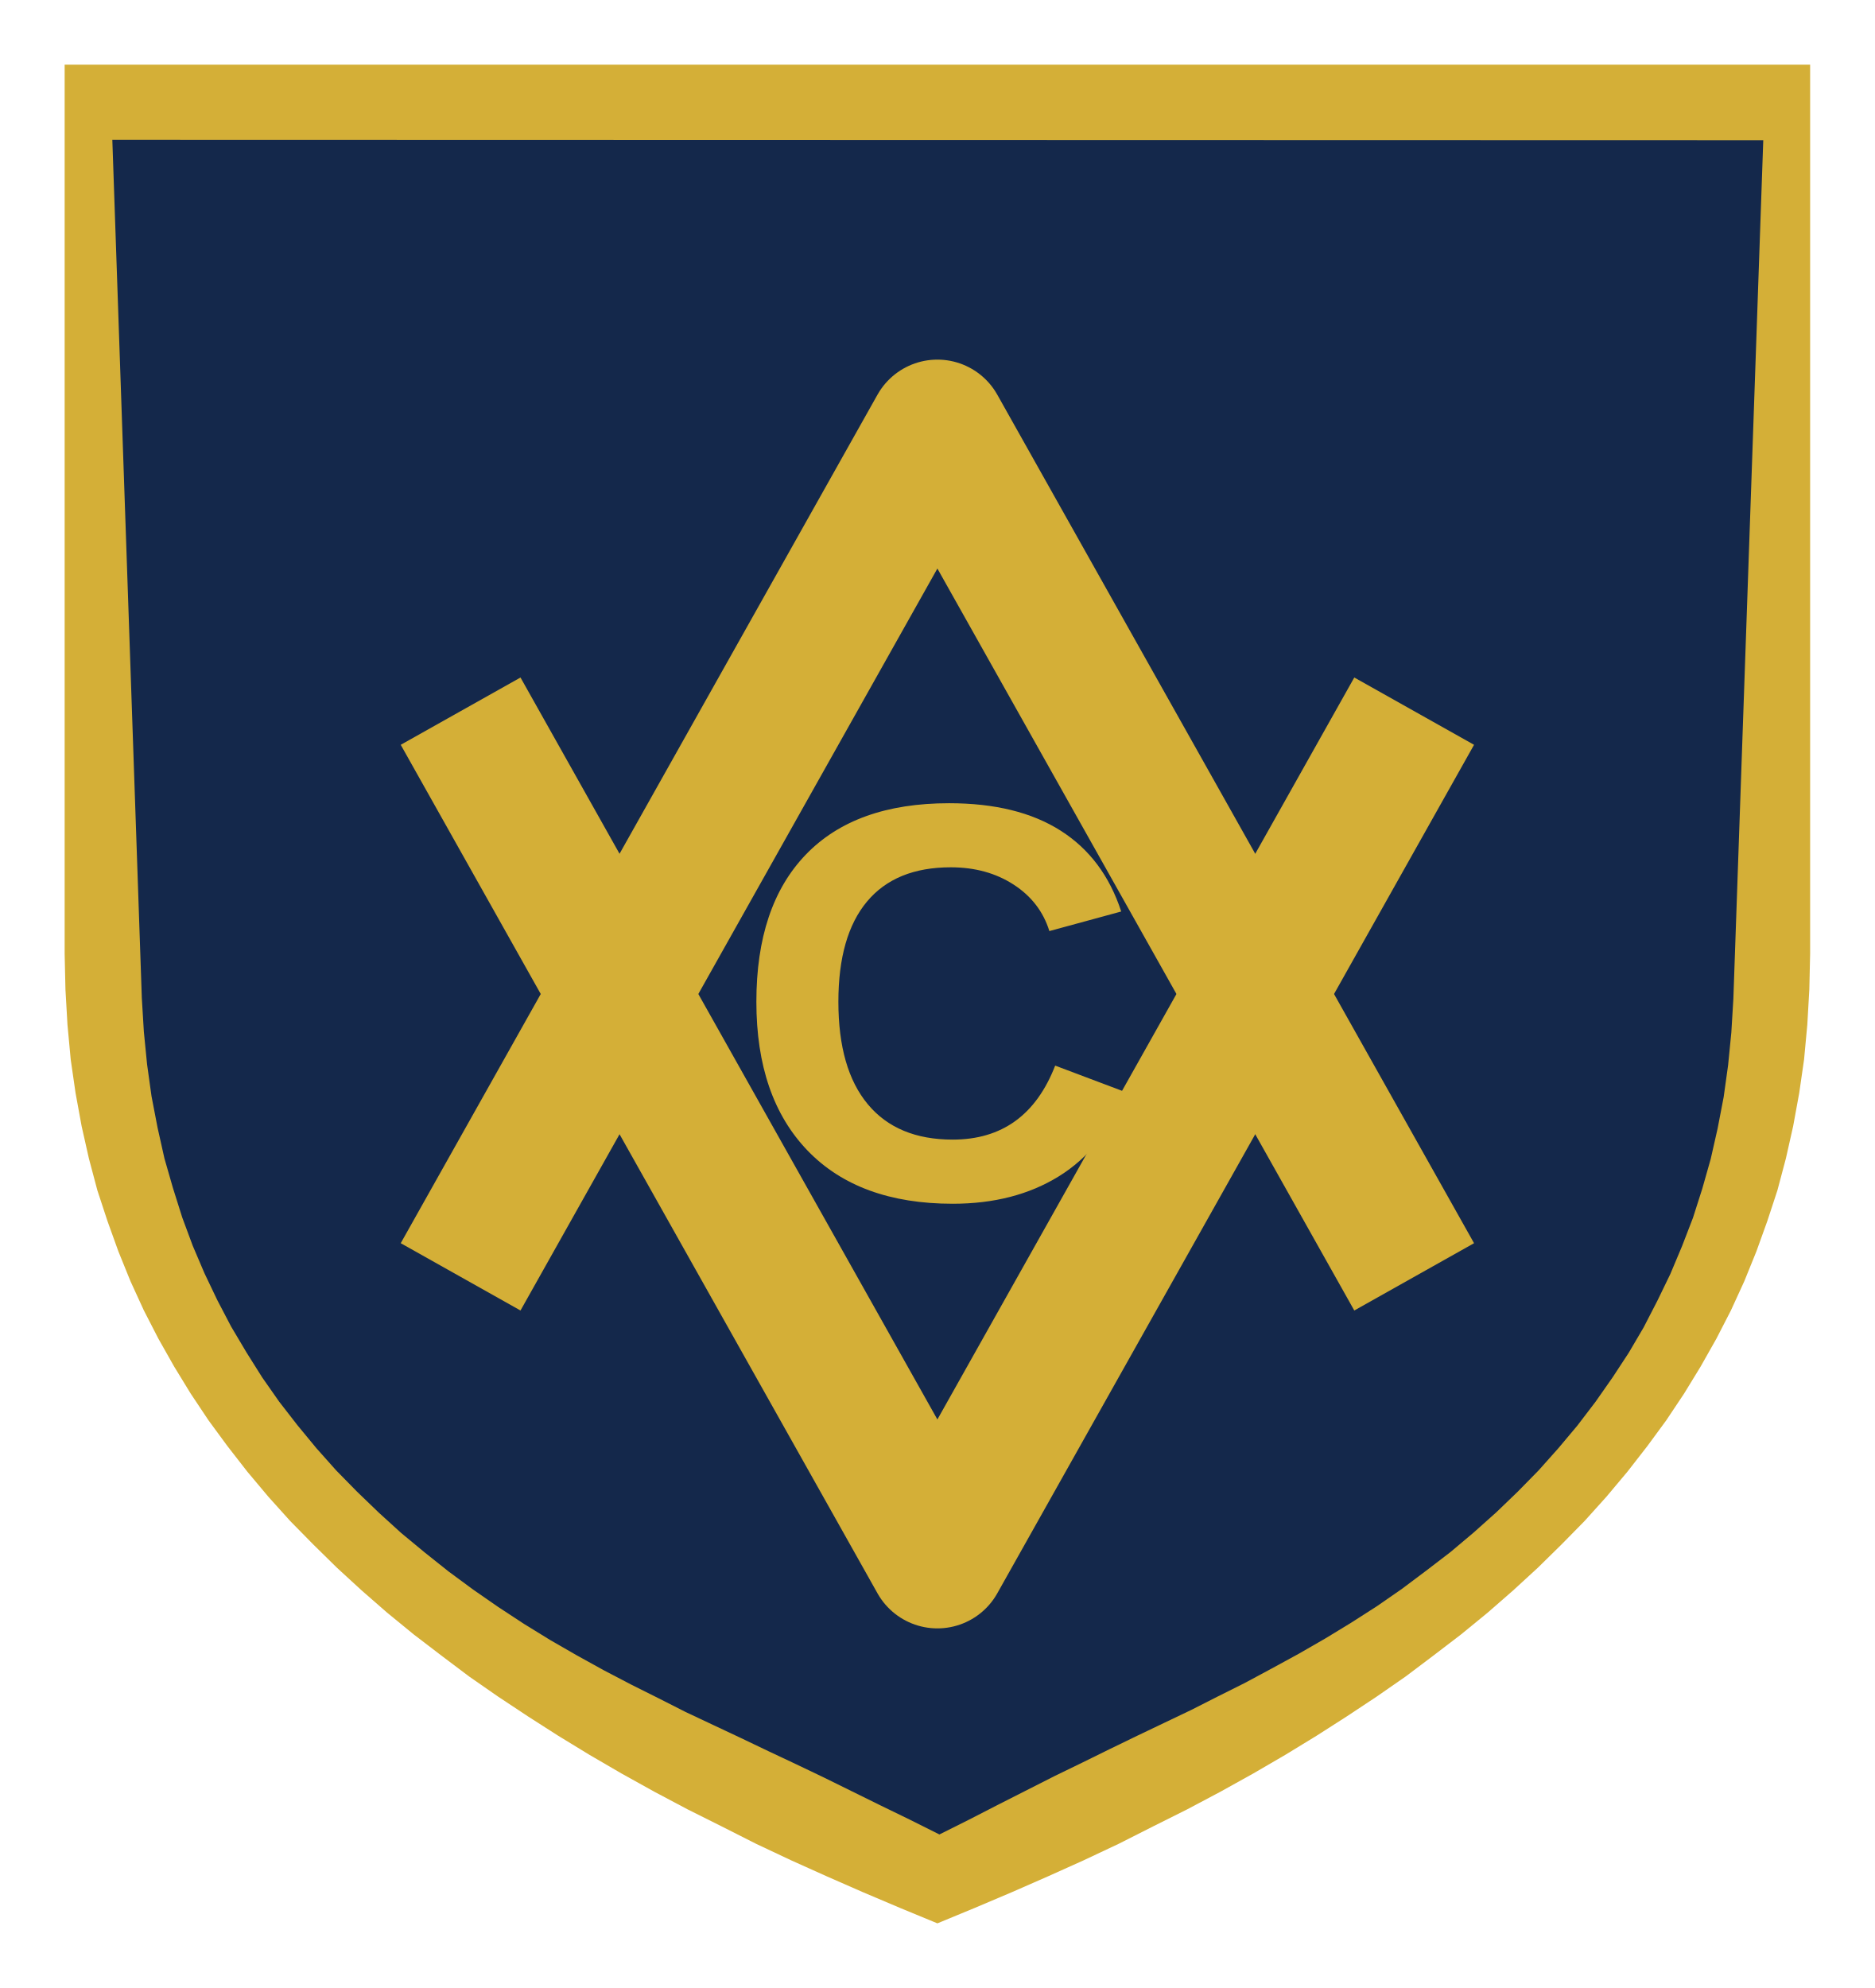
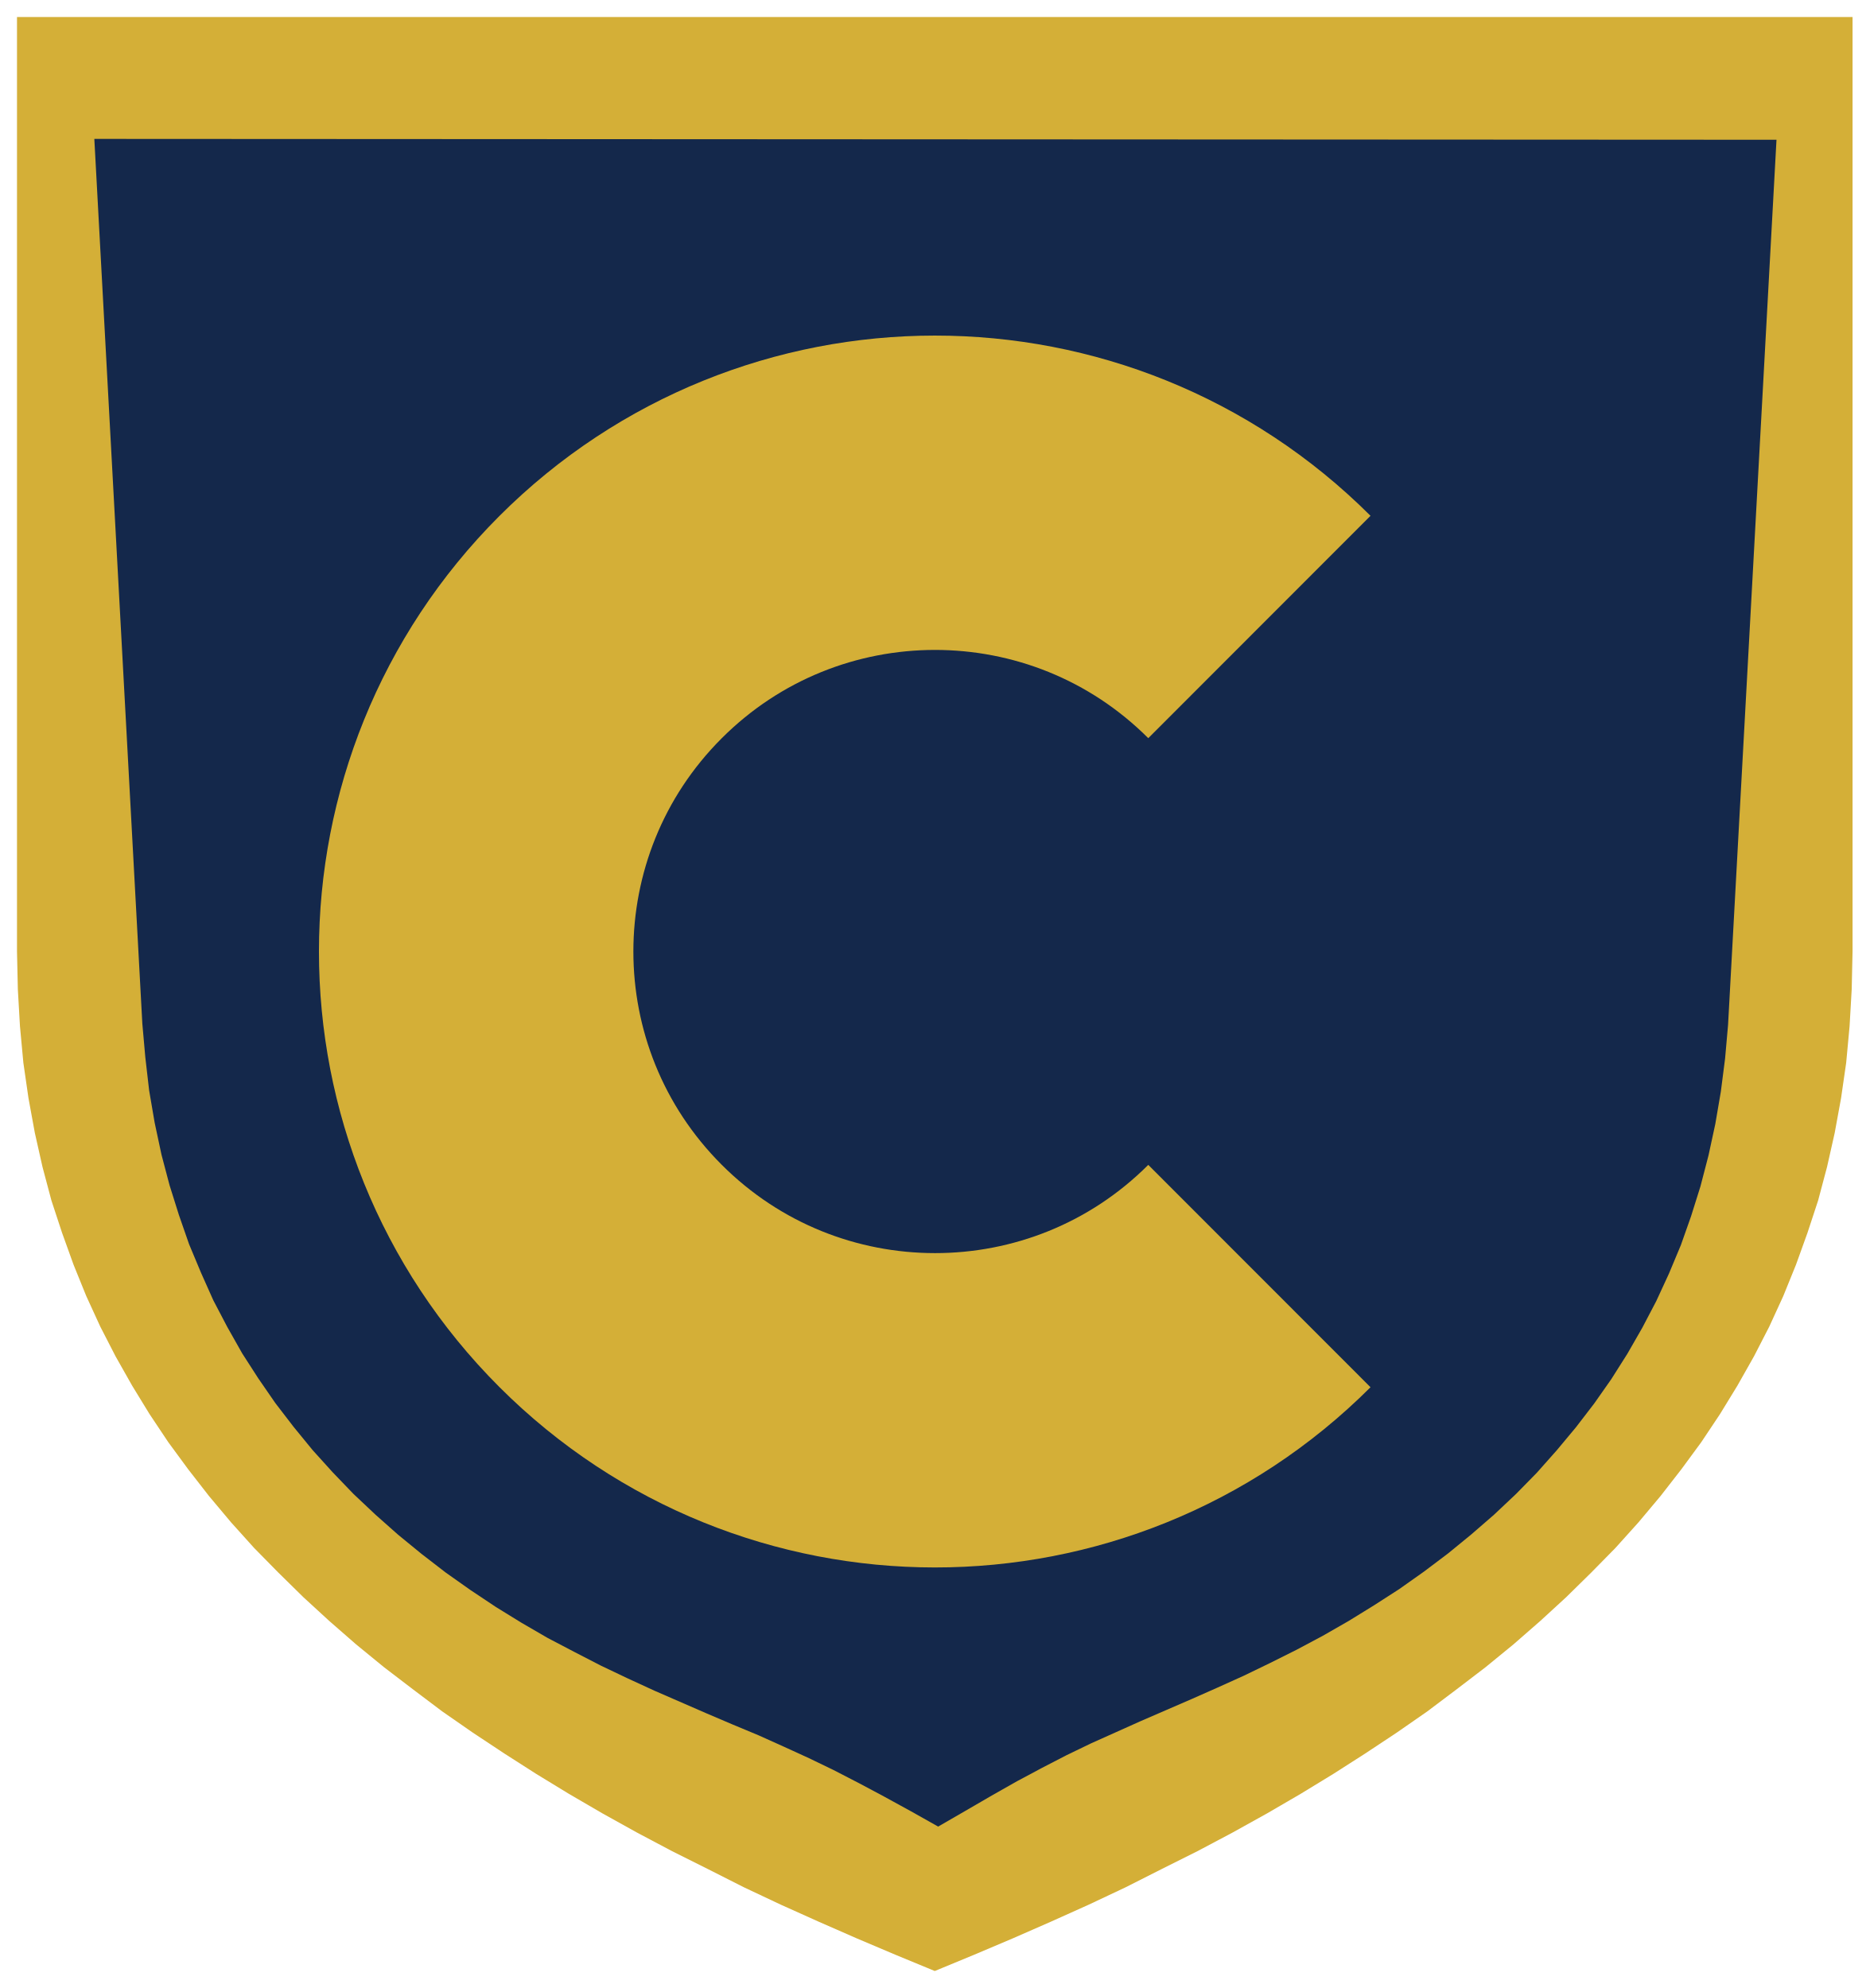
- <svg xmlns="http://www.w3.org/2000/svg" viewBox="24 14 464 492">
+ <svg xmlns="http://www.w3.org/2000/svg" viewBox="36 26 440 468">
  <polygon points="40.0,30.0 472.0,30.0 472.0,250.0 472.0,250.0 471.8,258.9 471.3,267.6 470.5,276.2 469.3,284.5 467.8,292.7 466.0,300.7 463.9,308.6 461.4,316.2 458.7,323.7 455.7,331.1 452.4,338.3 448.8,345.3 444.9,352.2 440.8,358.9 436.4,365.5 431.7,371.9 426.8,378.2 421.6,384.4 416.2,390.4 410.5,396.2 404.6,402.0 398.5,407.6 392.2,413.1 385.6,418.5 378.8,423.7 371.9,428.9 364.7,433.9 357.3,438.8 349.8,443.6 342.1,448.3 334.2,452.9 326.1,457.4 317.8,461.8 309.4,466.0 300.9,470.3 292.2,474.4 283.3,478.4 274.4,482.3 265.2,486.2 256.0,490.0 246.8,486.2 237.6,482.3 228.7,478.4 219.8,474.4 211.1,470.3 202.6,466.0 194.2,461.8 185.9,457.4 177.8,452.9 169.9,448.3 162.2,443.6 154.7,438.8 147.3,433.9 140.1,428.9 133.2,423.7 126.4,418.5 119.8,413.1 113.5,407.6 107.4,402.0 101.5,396.2 95.8,390.4 90.4,384.4 85.2,378.2 80.3,371.9 75.6,365.5 71.2,358.9 67.1,352.2 63.2,345.3 59.6,338.3 56.3,331.1 53.3,323.7 50.6,316.2 48.1,308.6 46.0,300.7 44.2,292.7 42.7,284.5 41.5,276.2 40.7,267.6 40.2,258.9 40.0,250.0" fill="#d4af37" />
-   <polygon points="51.8,48.6 460.4,48.7 453.0,261.2 453.0,261.2 452.5,269.5 451.7,277.6 450.6,285.5 449.1,293.3 447.4,300.8 445.3,308.2 443.0,315.4 440.3,322.4 437.4,329.3 434.2,335.9 430.8,342.5 427.1,348.8 423.1,354.9 418.9,360.9 414.4,366.8 409.7,372.4 404.8,377.9 399.6,383.2 394.3,388.3 388.7,393.3 383.0,398.1 377.0,402.7 371.0,407.2 364.8,411.5 358.4,415.6 352.0,419.5 345.4,423.3 338.8,426.9 332.1,430.5 325.5,433.8 318.8,437.2 312.1,440.4 305.4,443.6 298.6,446.9 291.9,450.2 285.1,453.5 278.2,457.0 271.1,460.6 263.9,464.3 256.5,468.0 249.1,464.3 241.9,460.8 234.8,457.3 227.9,453.9 221.0,450.6 214.2,447.4 207.3,444.1 200.5,440.9 193.7,437.7 187.0,434.3 180.2,430.9 173.5,427.4 166.8,423.7 160.2,419.9 153.7,415.9 147.3,411.7 141.1,407.4 135.0,402.9 129.1,398.2 123.3,393.4 117.8,388.4 112.4,383.2 107.2,377.9 102.3,372.4 97.6,366.7 93.1,360.9 88.9,354.9 85.0,348.7 81.2,342.3 77.8,335.8 74.6,329.1 71.7,322.3 69.1,315.3 66.8,308.0 64.7,300.7 63.0,293.1 61.5,285.3 60.4,277.4 59.6,269.3 59.1,261.0" fill="#14284b" />
-   <g fill="none" stroke="#d4af37" stroke-width="34" stroke-linejoin="round">
-     <polyline points="138,330 256,120 374,330" />
-     <polyline points="138,190 256,400 374,190" />
-   </g>
-   <text x="256" y="262" font-family="Arial,Helvetica,sans-serif" font-weight="700" font-size="140" fill="#d4af37" text-anchor="middle" dominant-baseline="central">C</text>
+   <polygon points="58.2,58.7 454.1,58.9 442.7,267.3 442.7,267.3 442.0,275.2 441.0,283.0 439.7,290.6 438.1,298.0 436.2,305.3 434.0,312.3 431.6,319.1 428.8,325.8 425.8,332.3 422.5,338.6 419.0,344.7 415.2,350.7 411.2,356.4 406.9,362.0 402.4,367.4 397.7,372.7 392.8,377.7 387.6,382.6 382.3,387.2 376.8,391.7 371.1,396.0 365.3,400.1 359.4,403.9 353.4,407.6 347.3,411.1 341.1,414.4 334.9,417.5 328.7,420.5 322.5,423.3 316.4,426.0 310.4,428.6 304.4,431.2 298.6,433.8 292.8,436.4 287.0,439.2 281.2,442.2 275.4,445.3 269.4,448.7 263.2,452.3 256.8,456.0 250.4,452.4 244.2,449.0 238.2,445.8 232.2,442.7 226.4,439.9 220.5,437.2 214.5,434.5 208.5,432.0 202.4,429.4 196.2,426.7 190.0,424.0 183.7,421.1 177.4,418.1 171.2,414.9 164.9,411.6 158.7,408.0 152.7,404.3 146.7,400.3 140.9,396.2 135.2,391.8 129.7,387.3 124.4,382.6 119.2,377.7 114.3,372.6 109.6,367.4 105.1,361.9 100.8,356.3 96.8,350.5 93.0,344.6 89.5,338.4 86.2,332.1 83.3,325.6 80.5,318.9 78.1,312.0 75.9,305.0 74.0,297.8 72.4,290.3 71.1,282.7 70.2,274.9 69.5,267.0" fill="#14284b" />
+   <path d="M332.4 326.4 A108 108 0 1 1 332.4 173.6" fill="none" stroke="#d4af37" stroke-width="74" />
</svg>
